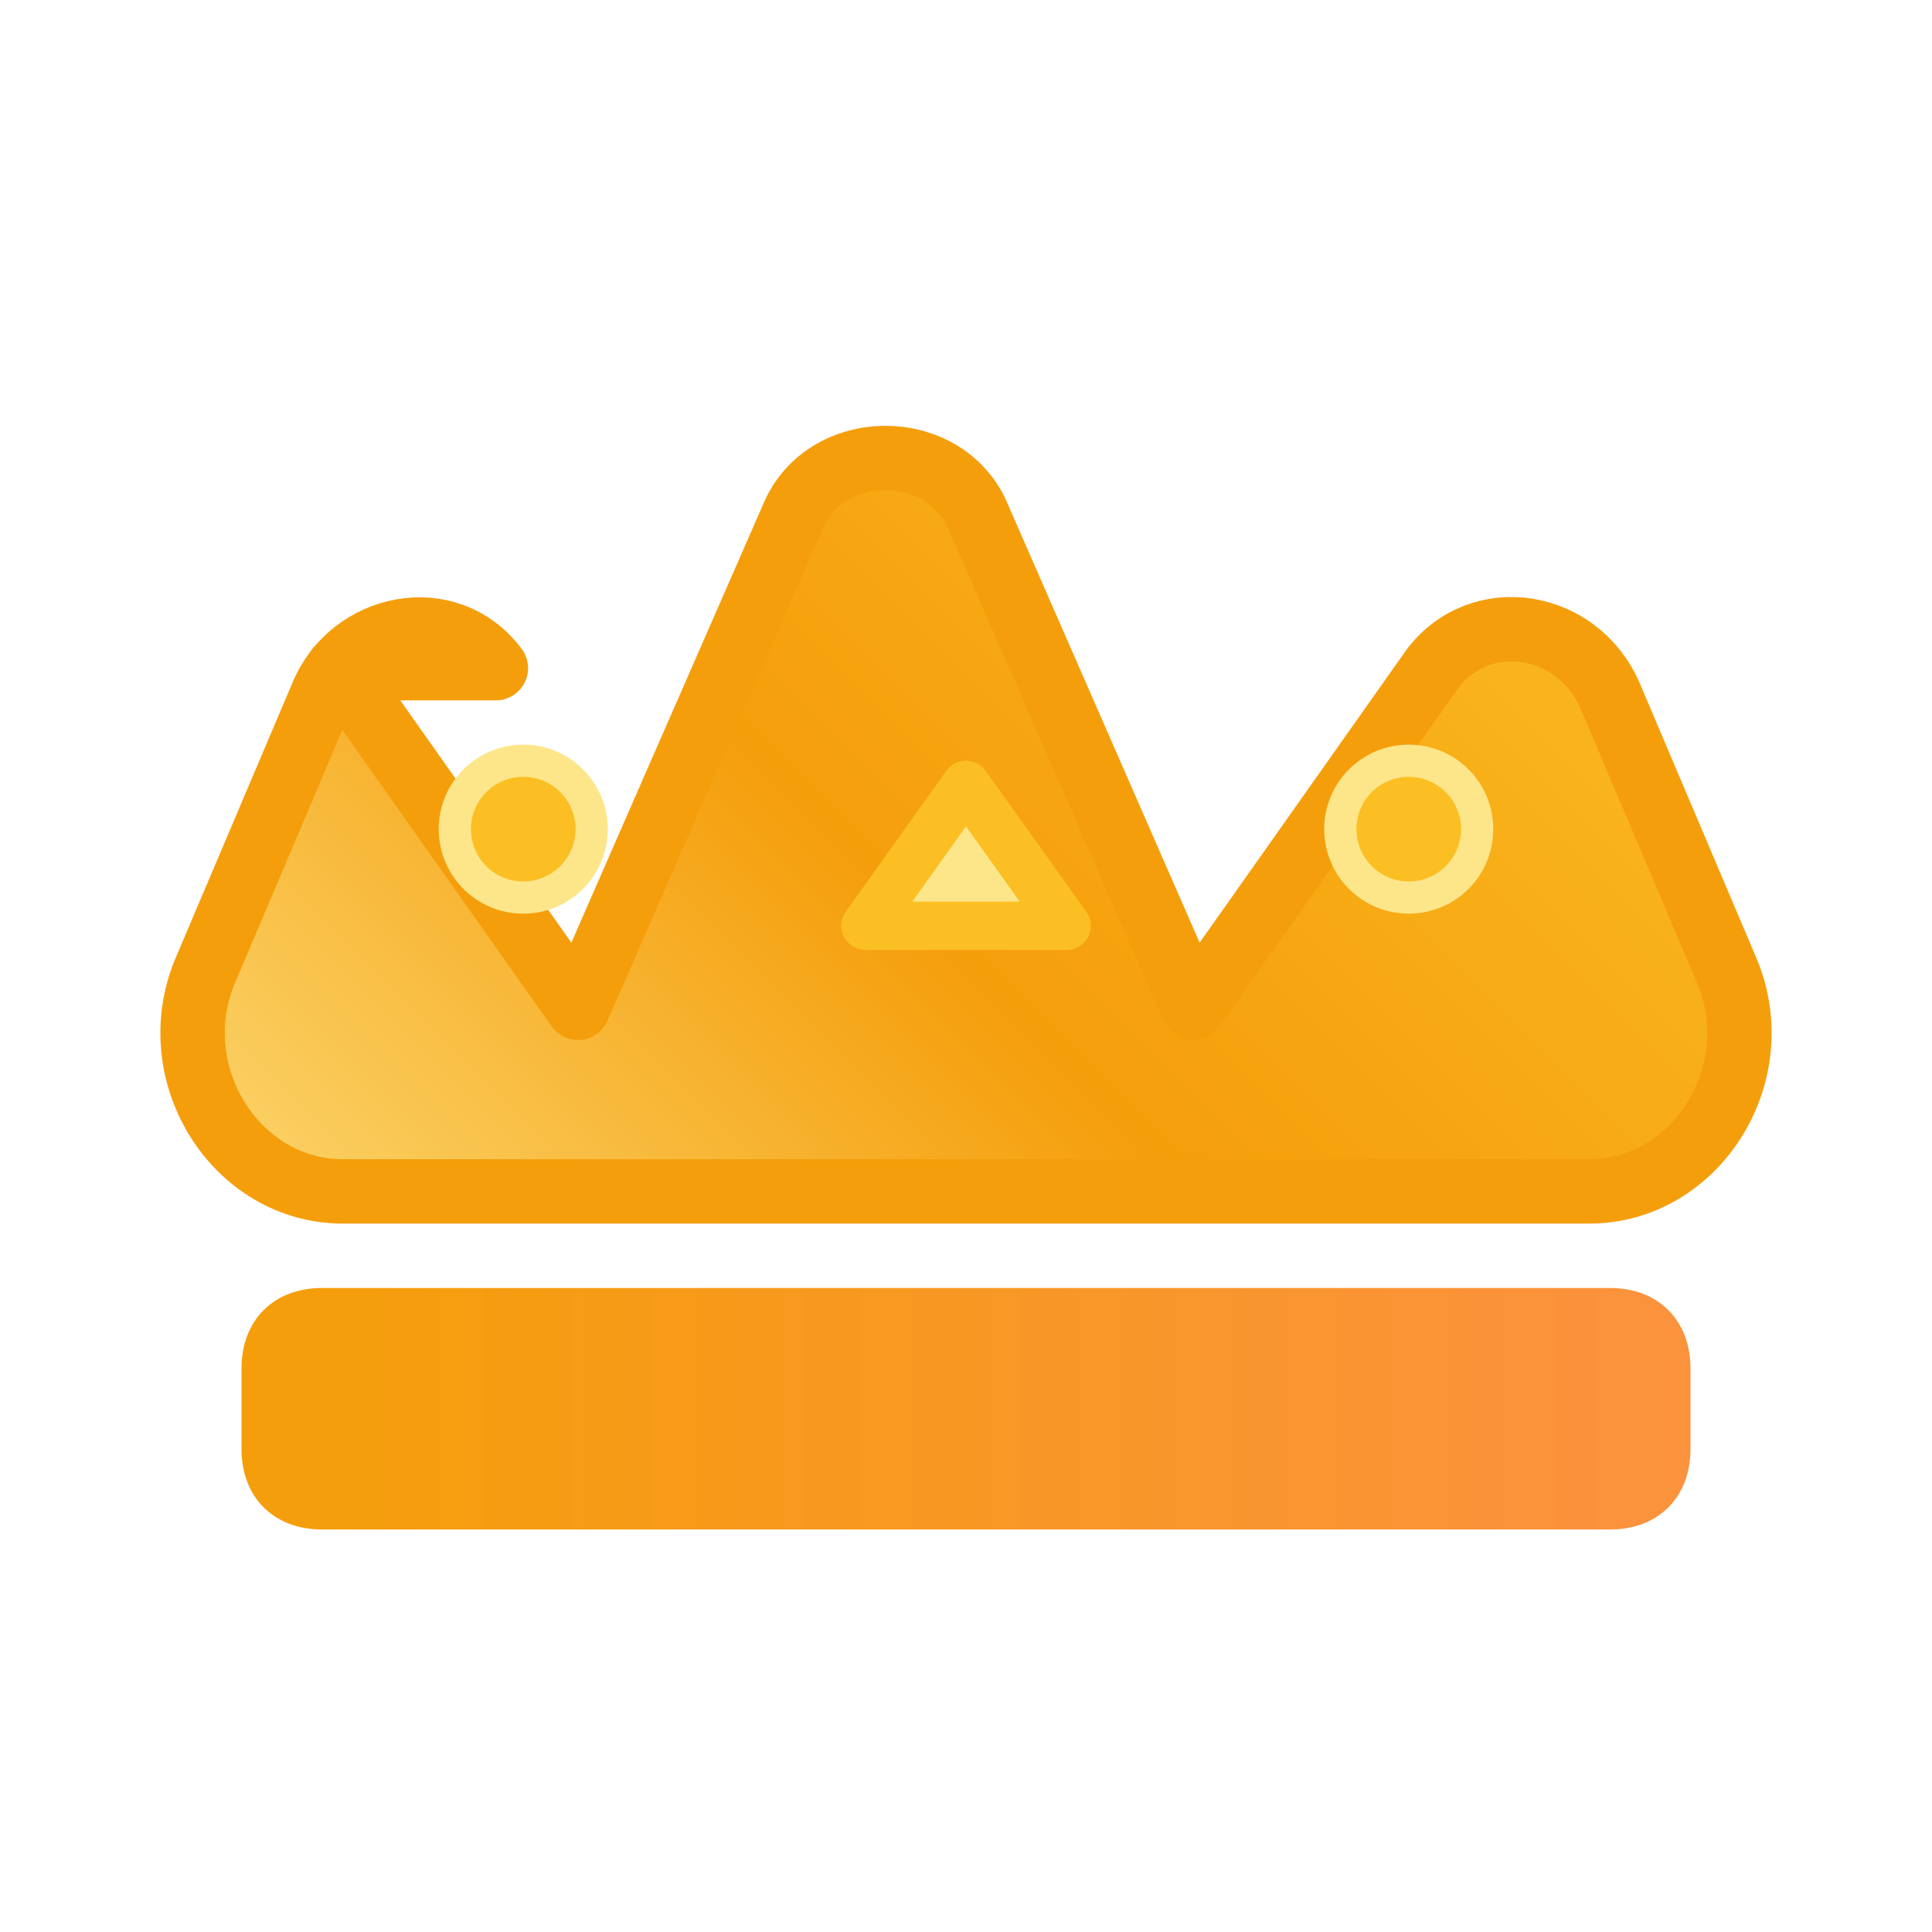
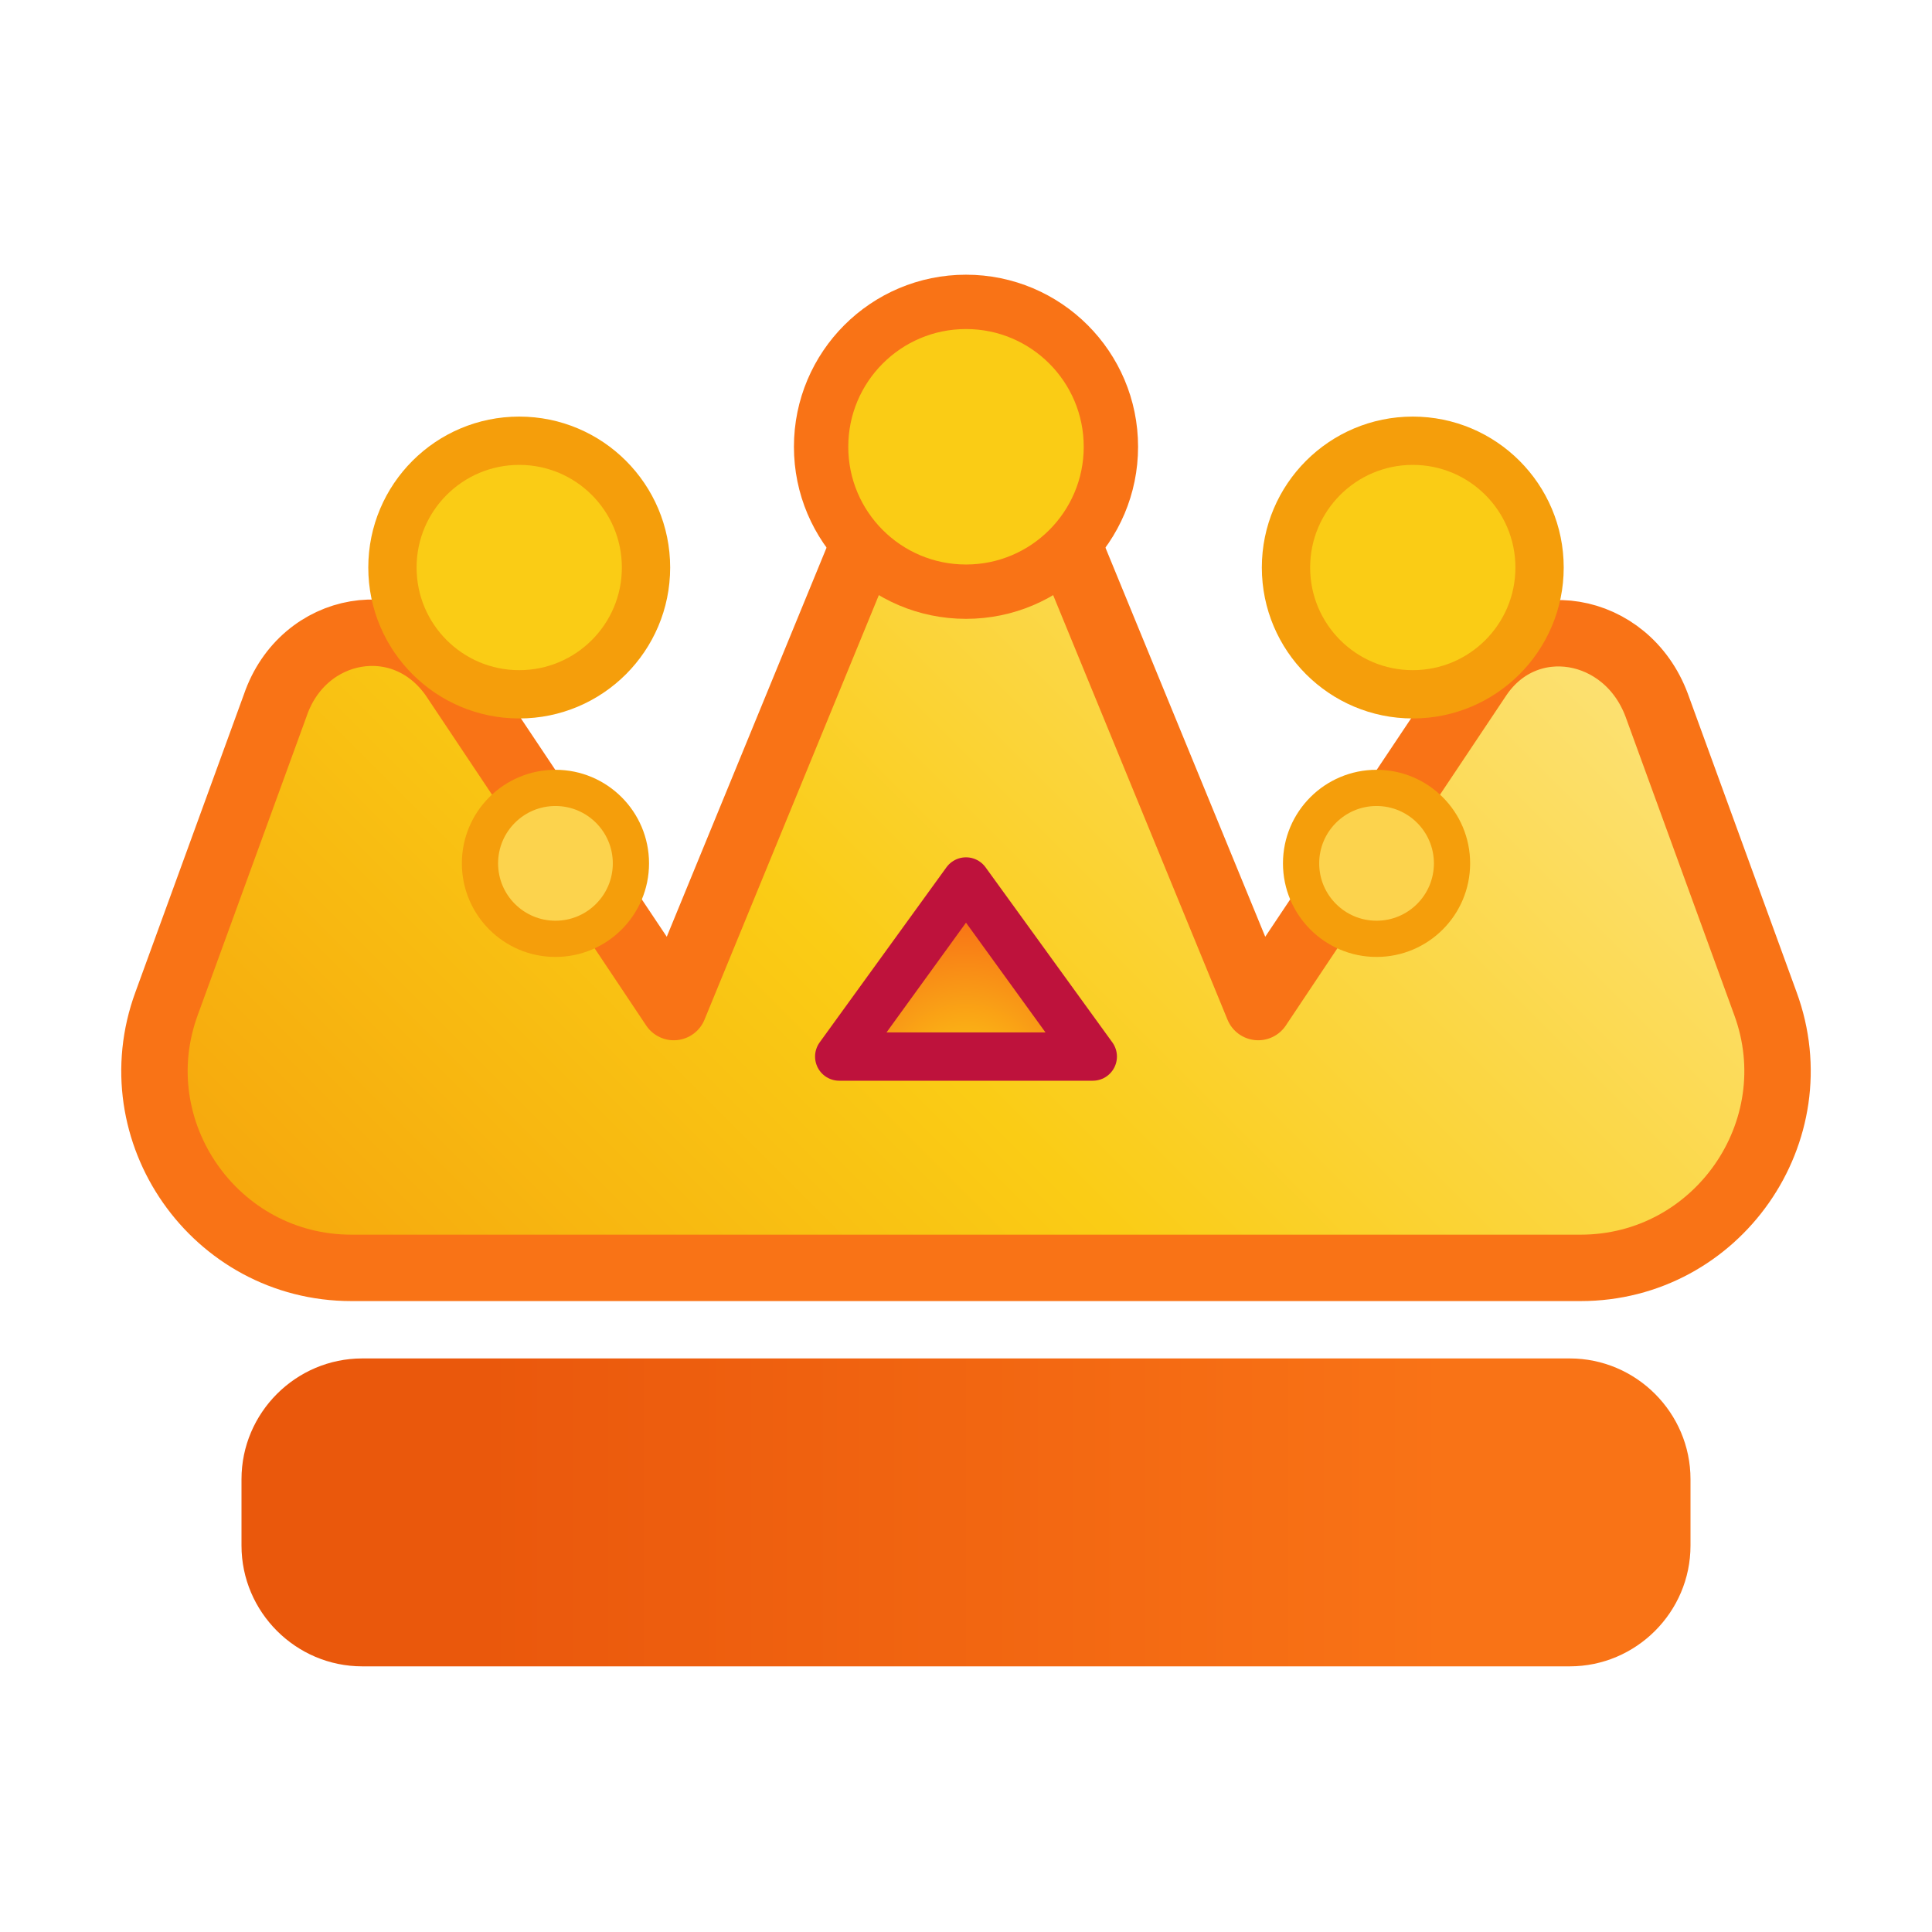
- <svg xmlns="http://www.w3.org/2000/svg" width="24" height="24" viewBox="0 0 24 24" fill="none">
+ <svg xmlns="http://www.w3.org/2000/svg" width="32" height="32" viewBox="0 0 32 32" fill="none">
  <defs>
-     <linearGradient id="crownBody" x1="4" y1="20" x2="20" y2="4" gradientUnits="userSpaceOnUse">
-       <stop stop-color="#FDE68A" />
-       <stop offset="0.5" stop-color="#F59E0B" />
-       <stop offset="1" stop-color="#FBBF24" />
+     <linearGradient id="cosmeticCrownBody" x1="6" y1="26" x2="26" y2="6" gradientUnits="userSpaceOnUse">
+       <stop stop-color="#F59E0B" />
+       <stop offset="0.45" stop-color="#FACC15" />
+       <stop offset="1" stop-color="#FDE68A" />
    </linearGradient>
-     <linearGradient id="crownBase" x1="4" y1="18" x2="20" y2="18" gradientUnits="userSpaceOnUse">
-       <stop stop-color="#F59E0B" />
-       <stop offset="1" stop-color="#FB923C" />
+     <linearGradient id="cosmeticCrownBase" x1="8" y1="24" x2="24" y2="24" gradientUnits="userSpaceOnUse">
+       <stop stop-color="#EA580C" />
+       <stop offset="1" stop-color="#F97316" />
    </linearGradient>
+     <radialGradient id="cosmeticGem" cx="0" cy="0" r="1" gradientTransform="translate(16 18) scale(5)" gradientUnits="userSpaceOnUse">
+       <stop stop-color="#FACC15" />
+       <stop offset="0.55" stop-color="#F97316" />
+       <stop offset="1" stop-color="#DC2626" />
+     </radialGradient>
  </defs>
-   <path d="M4.2 8.3L7.18 12.52L9.84 6.44C10.24 5.44 11.76 5.44 12.16 6.44L14.82 12.52L17.8 8.3C18.4 7.52 19.6 7.72 20 8.64L21.46 12.08C21.98 13.36 21.06 14.8 19.74 14.8H4.26C2.94 14.8 2.02 13.36 2.54 12.08L4 8.64C4.36 7.76 5.56 7.5 6.16 8.3Z" fill="url(#crownBody)" stroke="#F59E0B" stroke-width="0.8" stroke-linejoin="round" />
-   <path d="M4 16H20C20.6 16 21 16.4 21 17V18C21 18.6 20.6 19 20 19H4C3.4 19 3 18.6 3 18V17C3 16.4 3.4 16 4 16Z" fill="url(#crownBase)" />
-   <path d="M12 9.75L10.75 11.5H13.25L12 9.75Z" fill="#FDE68A" stroke="#FBBF24" stroke-width="0.6" stroke-linejoin="round" />
-   <circle cx="6.5" cy="10.3" r="0.85" fill="#FBBF24" stroke="#FDE68A" stroke-width="0.4" />
-   <circle cx="17.5" cy="10.3" r="0.85" fill="#FBBF24" stroke="#FDE68A" stroke-width="0.4" />
+   <path d="M7.5 11.2L11.16 16.68L14.24 9.18C14.74 7.94 17.26 7.94 17.76 9.18L20.84 16.68L24.5 11.2C25.28 10.06 26.94 10.34 27.44 11.68L29.24 16.62C30.02 18.74 28.44 21 26.18 21H5.82C3.56 21 1.98 18.74 2.76 16.62L4.56 11.68C5.02 10.34 6.68 10.04 7.5 11.2Z" fill="url(#cosmeticCrownBody)" stroke="#F97316" stroke-width="1.1" stroke-linejoin="round" />
+   <path d="M6 22.5H26C27.1 22.5 28 23.4 28 24.5V25.6C28 26.7 27.1 27.6 26 27.6H6C4.9 27.6 4 26.7 4 25.6V24.5C4 23.4 4.9 22.5 6 22.5Z" fill="url(#cosmeticCrownBase)" />
+   <path d="M16 14.6L13.9 17.5H18.1L16 14.6Z" fill="url(#cosmeticGem)" stroke="#BE123C" stroke-width="0.8" stroke-linejoin="round" />
+   <circle cx="9.2" cy="14.3" r="1.25" fill="#FCD34D" stroke="#F59E0B" stroke-width="0.6" />
+   <circle cx="22.8" cy="14.3" r="1.25" fill="#FCD34D" stroke="#F59E0B" stroke-width="0.6" />
+   <circle cx="8.6" cy="9.4" r="2.1" fill="#FACC15" stroke="#F59E0B" stroke-width="0.8" />
+   <circle cx="23.4" cy="9.4" r="2.1" fill="#FACC15" stroke="#F59E0B" stroke-width="0.8" />
+   <circle cx="16" cy="7.4" r="2.4" fill="#FACC15" stroke="#F97316" stroke-width="0.9" />
</svg>
